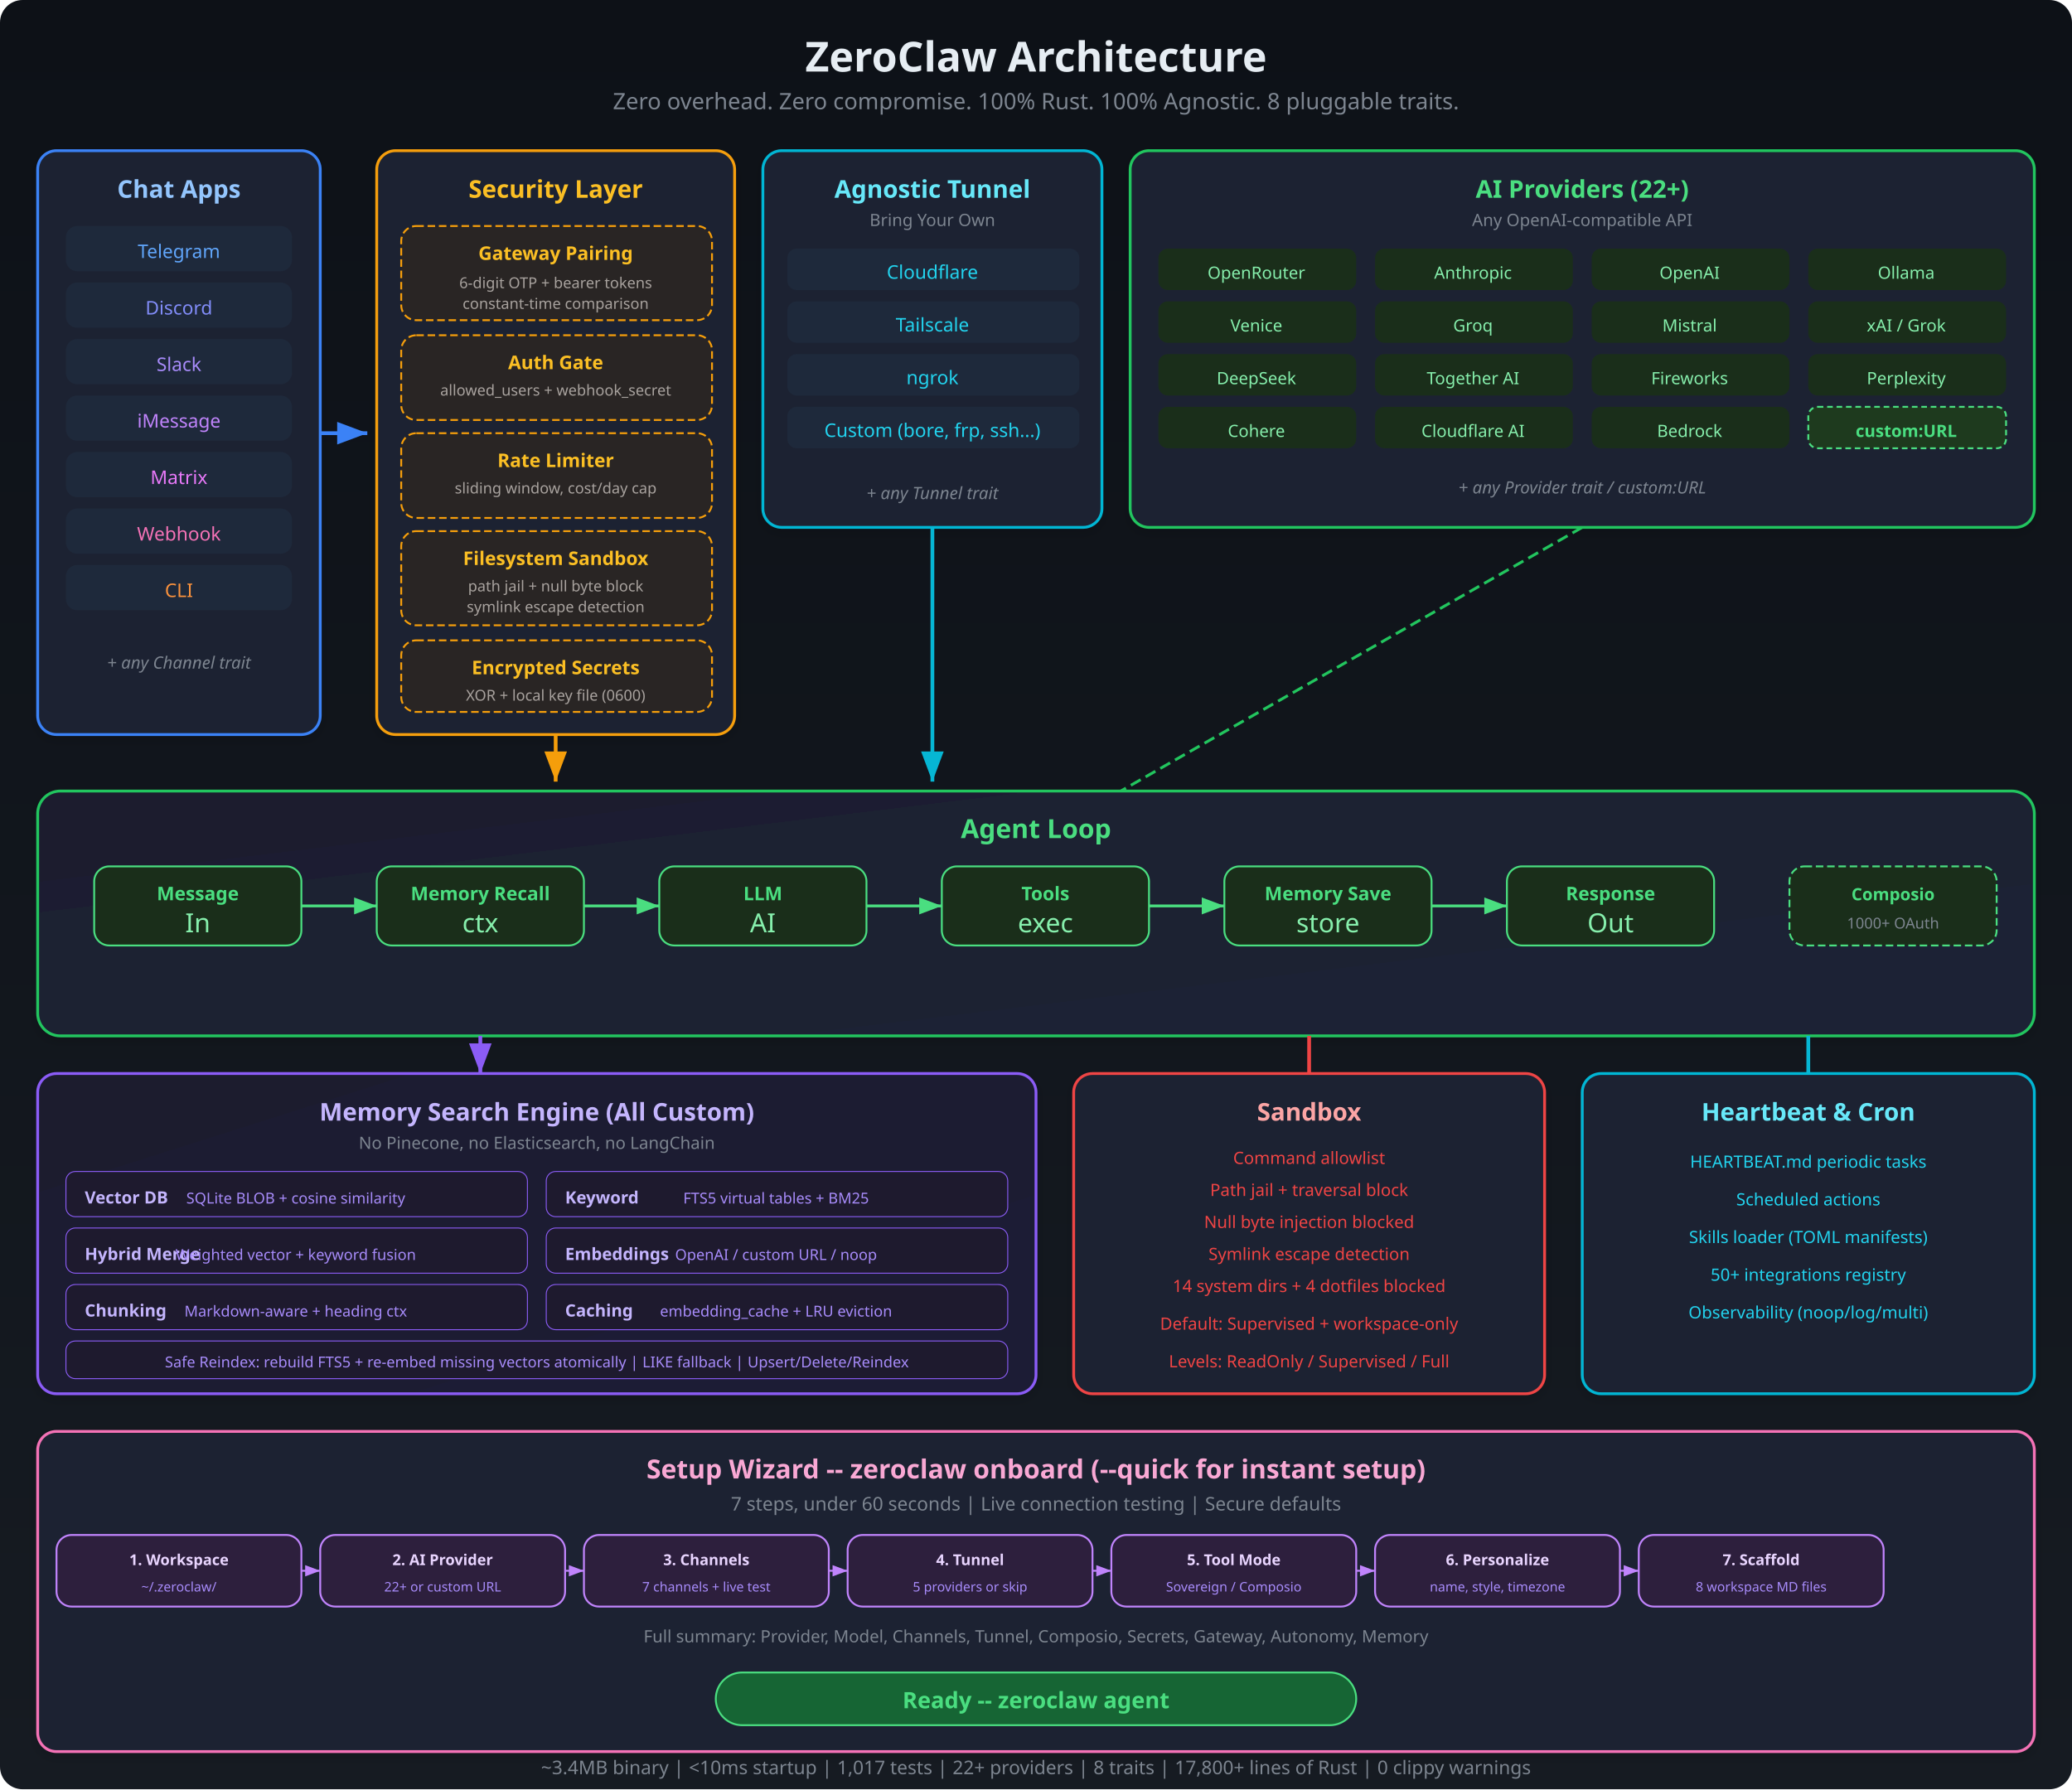
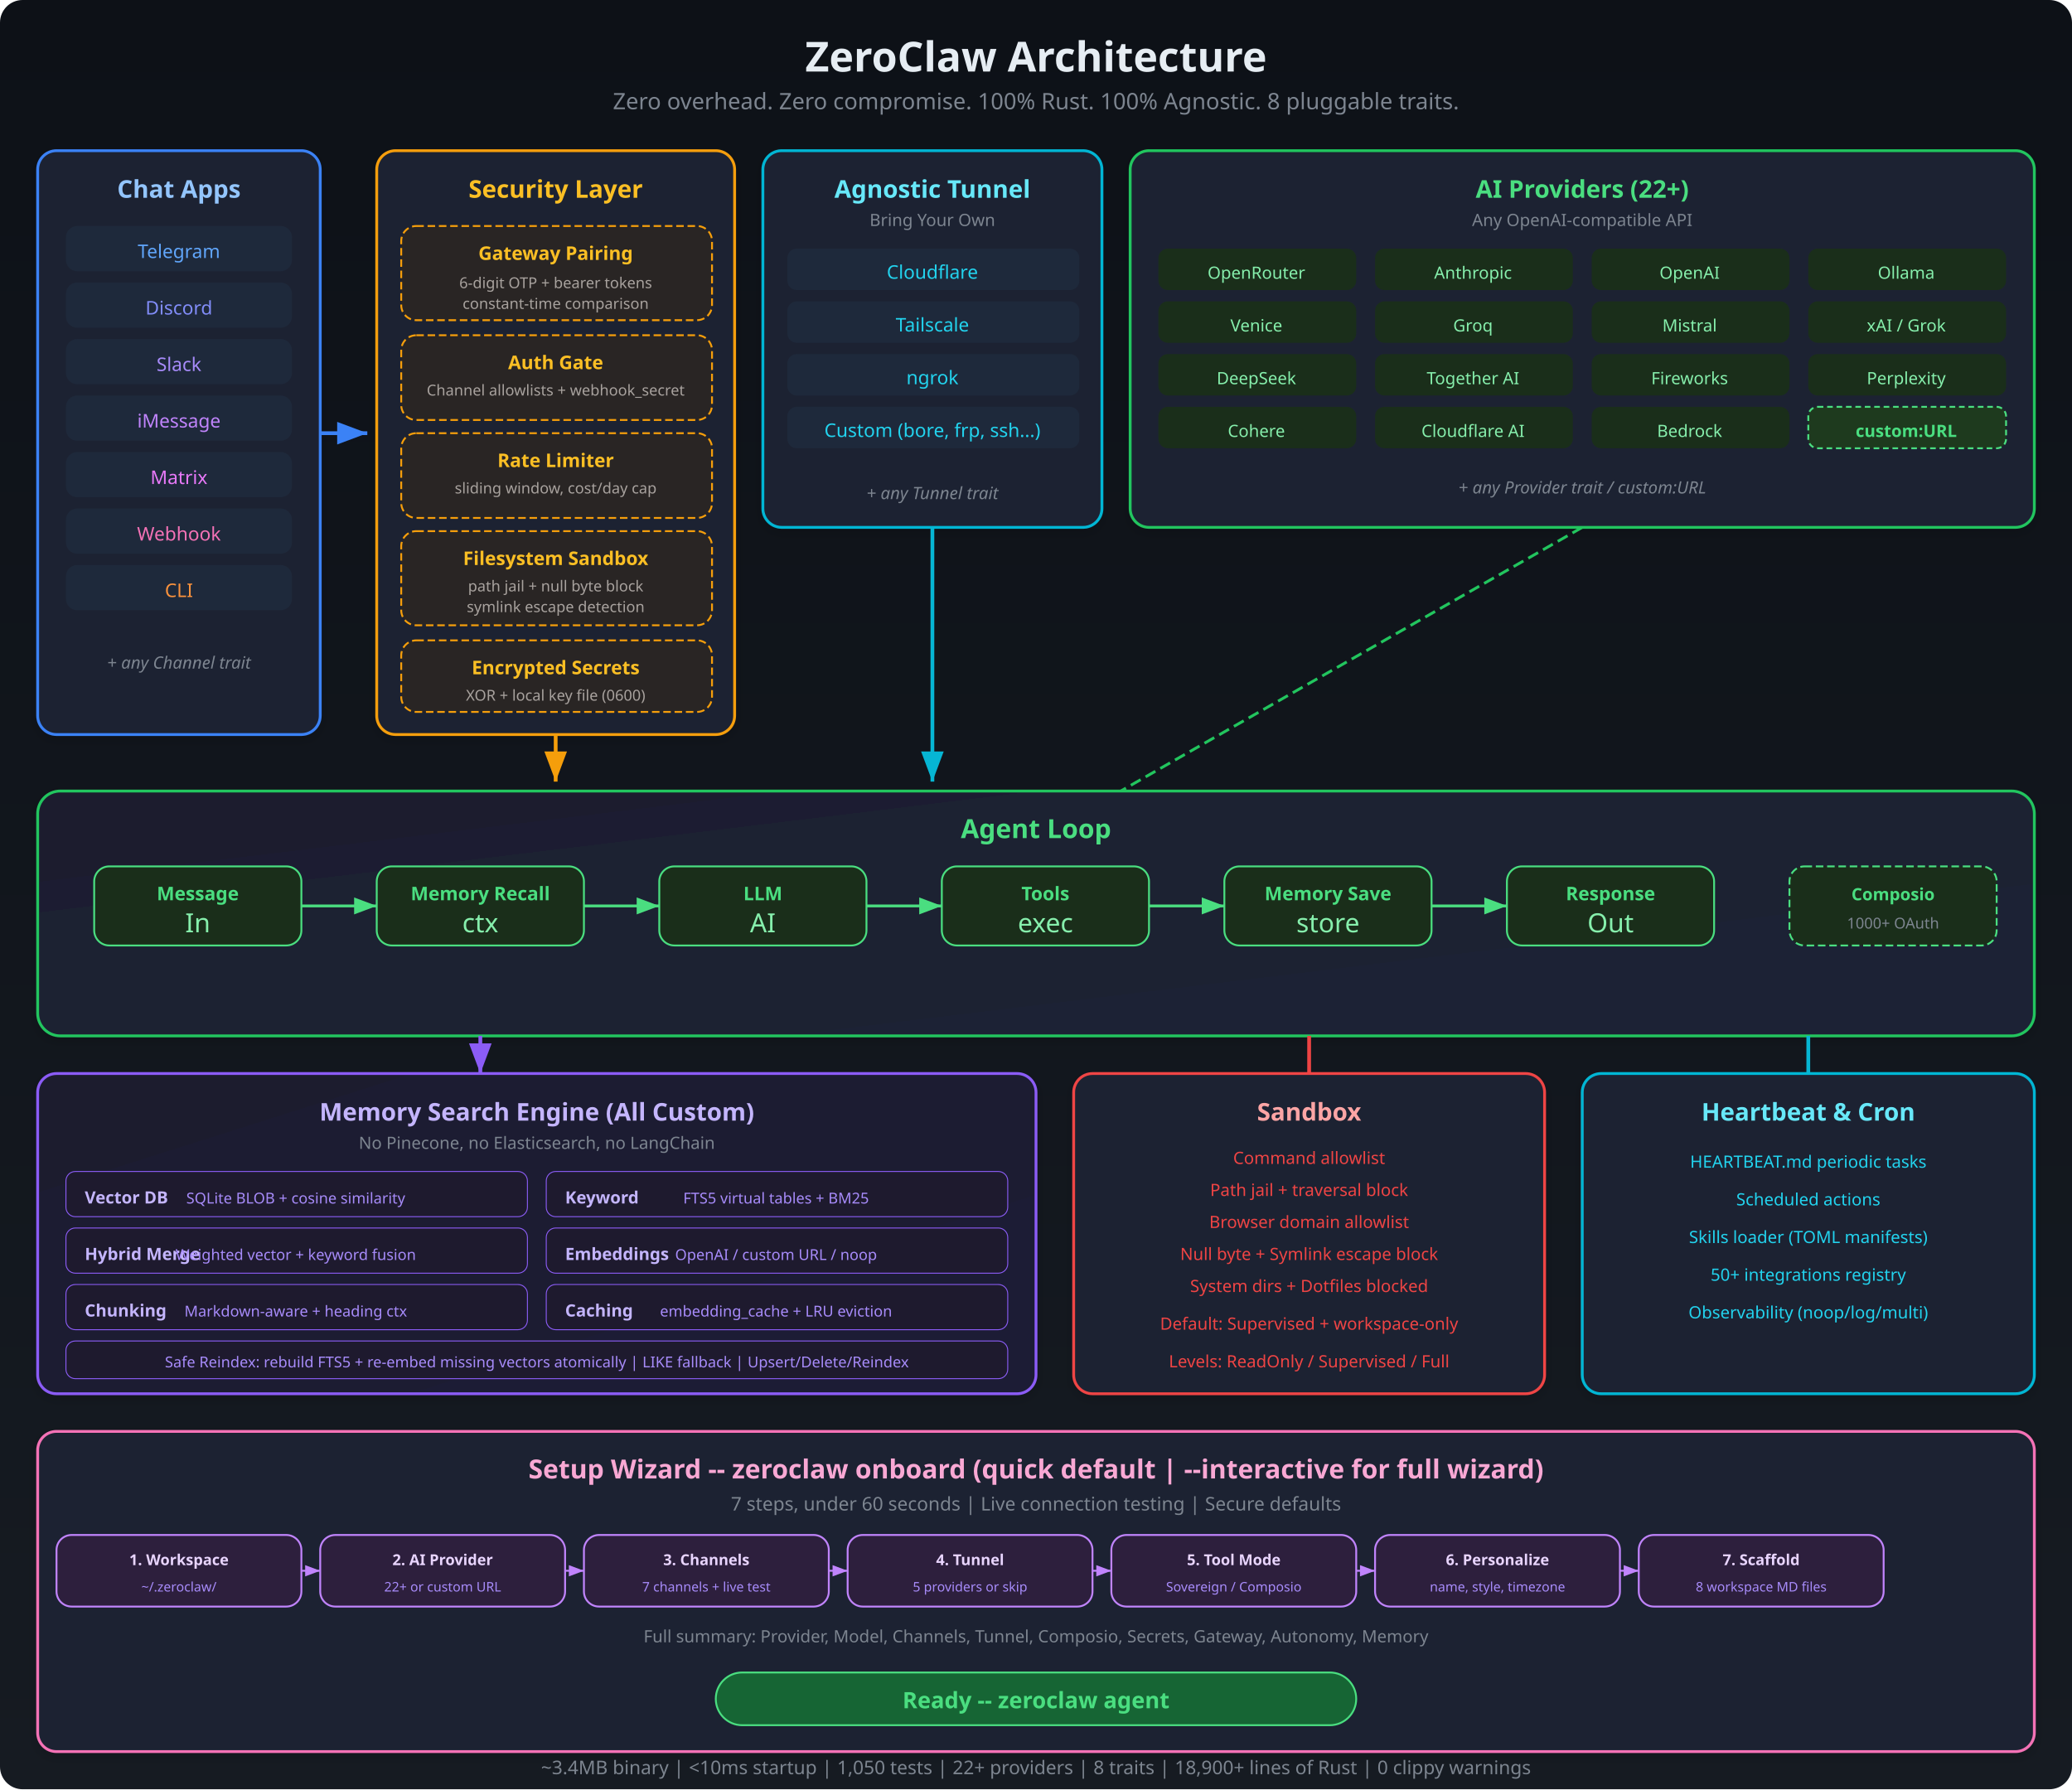
<svg xmlns="http://www.w3.org/2000/svg" viewBox="0 0 1100 950" font-family="'Segoe UI', system-ui, -apple-system, sans-serif">
  <defs>
    <filter id="shadow" x="-4%" y="-4%" width="108%" height="108%">
      <feDropShadow dx="0" dy="2" stdDeviation="3" flood-opacity="0.15" />
    </filter>
    <linearGradient id="bgGrad" x1="0" y1="0" x2="0" y2="1">
      <stop offset="0%" stop-color="#0d1117" />
      <stop offset="100%" stop-color="#161b22" />
    </linearGradient>
    <linearGradient id="agentGrad" x1="0" y1="0" x2="1" y2="1">
      <stop offset="0%" stop-color="#1a1e2e" />
      <stop offset="100%" stop-color="#1e2436" />
    </linearGradient>
    <linearGradient id="memGrad" x1="0" y1="0" x2="1" y2="1">
      <stop offset="0%" stop-color="#1a1a2e" />
      <stop offset="100%" stop-color="#1e1e36" />
    </linearGradient>
    <marker id="arrowBlue" markerWidth="8" markerHeight="6" refX="8" refY="3" orient="auto">
      <path d="M0,0 L8,3 L0,6" fill="#3b82f6" />
    </marker>
    <marker id="arrowAmber" markerWidth="8" markerHeight="6" refX="8" refY="3" orient="auto">
      <path d="M0,0 L8,3 L0,6" fill="#f59e0b" />
    </marker>
    <marker id="arrowGreen" markerWidth="8" markerHeight="6" refX="8" refY="3" orient="auto">
      <path d="M0,0 L8,3 L0,6" fill="#4ade80" />
    </marker>
    <marker id="arrowCyan" markerWidth="8" markerHeight="6" refX="8" refY="3" orient="auto">
      <path d="M0,0 L8,3 L0,6" fill="#06b6d4" />
    </marker>
    <marker id="arrowPurple" markerWidth="8" markerHeight="6" refX="8" refY="3" orient="auto">
      <path d="M0,0 L8,3 L0,6" fill="#c084fc" />
    </marker>
    <marker id="arrowViolet" markerWidth="8" markerHeight="6" refX="8" refY="3" orient="auto">
      <path d="M0,0 L8,3 L0,6" fill="#8b5cf6" />
    </marker>
  </defs>
  <rect width="1100" height="950" rx="12" fill="url(#bgGrad)" />
  <text x="550" y="38" text-anchor="middle" fill="#e6edf3" font-size="22" font-weight="700">ZeroClaw Architecture</text>
  <text x="550" y="58" text-anchor="middle" fill="#7d8590" font-size="12">Zero overhead. Zero compromise. 100% Rust. 100% Agnostic. 8 pluggable traits.</text>
  <rect x="20" y="80" width="150" height="310" rx="10" fill="#1c2333" stroke="#3b82f6" stroke-width="1.5" filter="url(#shadow)" />
  <text x="95" y="105" text-anchor="middle" fill="#93c5fd" font-size="13" font-weight="600">Chat Apps</text>
  <rect x="35" y="120" width="120" height="24" rx="6" fill="#1e293b" />
  <text x="95" y="137" text-anchor="middle" fill="#60a5fa" font-size="10">Telegram</text>
  <rect x="35" y="150" width="120" height="24" rx="6" fill="#1e293b" />
  <text x="95" y="167" text-anchor="middle" fill="#818cf8" font-size="10">Discord</text>
  <rect x="35" y="180" width="120" height="24" rx="6" fill="#1e293b" />
  <text x="95" y="197" text-anchor="middle" fill="#a78bfa" font-size="10">Slack</text>
  <rect x="35" y="210" width="120" height="24" rx="6" fill="#1e293b" />
  <text x="95" y="227" text-anchor="middle" fill="#c084fc" font-size="10">iMessage</text>
  <rect x="35" y="240" width="120" height="24" rx="6" fill="#1e293b" />
  <text x="95" y="257" text-anchor="middle" fill="#e879f9" font-size="10">Matrix</text>
  <rect x="35" y="270" width="120" height="24" rx="6" fill="#1e293b" />
  <text x="95" y="287" text-anchor="middle" fill="#f472b6" font-size="10">Webhook</text>
  <rect x="35" y="300" width="120" height="24" rx="6" fill="#1e293b" />
  <text x="95" y="317" text-anchor="middle" fill="#fb923c" font-size="10">CLI</text>
  <text x="95" y="355" text-anchor="middle" fill="#7d8590" font-size="9" font-style="italic">+ any Channel trait</text>
  <line x1="170" y1="230" x2="195" y2="230" stroke="#3b82f6" stroke-width="2" marker-end="url(#arrowBlue)" />
  <rect x="200" y="80" width="190" height="310" rx="10" fill="#1c2333" stroke="#f59e0b" stroke-width="1.5" filter="url(#shadow)" />
  <text x="295" y="105" text-anchor="middle" fill="#fbbf24" font-size="13" font-weight="600">Security Layer</text>
  <rect x="213" y="120" width="165" height="50" rx="8" fill="#292524" stroke="#f59e0b" stroke-width="1" stroke-dasharray="4,2" />
  <text x="295" y="138" text-anchor="middle" fill="#fbbf24" font-size="10" font-weight="600">Gateway Pairing</text>
  <text x="295" y="153" text-anchor="middle" fill="#a8a29e" font-size="8">6-digit OTP + bearer tokens</text>
  <text x="295" y="164" text-anchor="middle" fill="#a8a29e" font-size="8">constant-time comparison</text>
  <rect x="213" y="178" width="165" height="45" rx="8" fill="#292524" stroke="#f59e0b" stroke-width="1" stroke-dasharray="4,2" />
  <text x="295" y="196" text-anchor="middle" fill="#fbbf24" font-size="10" font-weight="600">Auth Gate</text>
-   <text x="295" y="210" text-anchor="middle" fill="#a8a29e" font-size="8">allowed_users + webhook_secret</text>
+   <text x="295" y="210" text-anchor="middle" fill="#a8a29e" font-size="8">Channel allowlists + webhook_secret</text>
  <rect x="213" y="230" width="165" height="45" rx="8" fill="#292524" stroke="#f59e0b" stroke-width="1" stroke-dasharray="4,2" />
  <text x="295" y="248" text-anchor="middle" fill="#fbbf24" font-size="10" font-weight="600">Rate Limiter</text>
  <text x="295" y="262" text-anchor="middle" fill="#a8a29e" font-size="8">sliding window, cost/day cap</text>
  <rect x="213" y="282" width="165" height="50" rx="8" fill="#292524" stroke="#f59e0b" stroke-width="1" stroke-dasharray="4,2" />
  <text x="295" y="300" text-anchor="middle" fill="#fbbf24" font-size="10" font-weight="600">Filesystem Sandbox</text>
  <text x="295" y="314" text-anchor="middle" fill="#a8a29e" font-size="8">path jail + null byte block</text>
  <text x="295" y="325" text-anchor="middle" fill="#a8a29e" font-size="8">symlink escape detection</text>
  <rect x="213" y="340" width="165" height="38" rx="8" fill="#292524" stroke="#f59e0b" stroke-width="1" stroke-dasharray="4,2" />
  <text x="295" y="358" text-anchor="middle" fill="#fbbf24" font-size="10" font-weight="600">Encrypted Secrets</text>
  <text x="295" y="372" text-anchor="middle" fill="#a8a29e" font-size="8">XOR + local key file (0600)</text>
  <line x1="295" y1="390" x2="295" y2="415" stroke="#f59e0b" stroke-width="2" marker-end="url(#arrowAmber)" />
  <rect x="405" y="80" width="180" height="200" rx="10" fill="#1c2333" stroke="#06b6d4" stroke-width="1.5" filter="url(#shadow)" />
  <text x="495" y="105" text-anchor="middle" fill="#67e8f9" font-size="13" font-weight="600">Agnostic Tunnel</text>
  <text x="495" y="120" text-anchor="middle" fill="#7d8590" font-size="9">Bring Your Own</text>
  <rect x="418" y="132" width="155" height="22" rx="5" fill="#1e293b" />
  <text x="495" y="148" text-anchor="middle" fill="#22d3ee" font-size="10">Cloudflare</text>
  <rect x="418" y="160" width="155" height="22" rx="5" fill="#1e293b" />
  <text x="495" y="176" text-anchor="middle" fill="#22d3ee" font-size="10">Tailscale</text>
  <rect x="418" y="188" width="155" height="22" rx="5" fill="#1e293b" />
  <text x="495" y="204" text-anchor="middle" fill="#22d3ee" font-size="10">ngrok</text>
  <rect x="418" y="216" width="155" height="22" rx="5" fill="#1e293b" />
  <text x="495" y="232" text-anchor="middle" fill="#22d3ee" font-size="10">Custom (bore, frp, ssh...)</text>
  <text x="495" y="265" text-anchor="middle" fill="#7d8590" font-size="9" font-style="italic">+ any Tunnel trait</text>
  <line x1="495" y1="280" x2="495" y2="415" stroke="#06b6d4" stroke-width="2" marker-end="url(#arrowCyan)" />
  <rect x="600" y="80" width="480" height="200" rx="10" fill="#1c2333" stroke="#22c55e" stroke-width="1.5" filter="url(#shadow)" />
  <text x="840" y="105" text-anchor="middle" fill="#4ade80" font-size="13" font-weight="600">AI Providers (22+)</text>
  <text x="840" y="120" text-anchor="middle" fill="#7d8590" font-size="9">Any OpenAI-compatible API</text>
  <rect x="615" y="132" width="105" height="22" rx="5" fill="#1a2e1a" />
  <text x="667" y="148" text-anchor="middle" fill="#86efac" font-size="9">OpenRouter</text>
  <rect x="730" y="132" width="105" height="22" rx="5" fill="#1a2e1a" />
  <text x="782" y="148" text-anchor="middle" fill="#86efac" font-size="9">Anthropic</text>
  <rect x="845" y="132" width="105" height="22" rx="5" fill="#1a2e1a" />
  <text x="897" y="148" text-anchor="middle" fill="#86efac" font-size="9">OpenAI</text>
  <rect x="960" y="132" width="105" height="22" rx="5" fill="#1a2e1a" />
  <text x="1012" y="148" text-anchor="middle" fill="#86efac" font-size="9">Ollama</text>
  <rect x="615" y="160" width="105" height="22" rx="5" fill="#1a2e1a" />
  <text x="667" y="176" text-anchor="middle" fill="#86efac" font-size="9">Venice</text>
  <rect x="730" y="160" width="105" height="22" rx="5" fill="#1a2e1a" />
  <text x="782" y="176" text-anchor="middle" fill="#86efac" font-size="9">Groq</text>
  <rect x="845" y="160" width="105" height="22" rx="5" fill="#1a2e1a" />
  <text x="897" y="176" text-anchor="middle" fill="#86efac" font-size="9">Mistral</text>
  <rect x="960" y="160" width="105" height="22" rx="5" fill="#1a2e1a" />
  <text x="1012" y="176" text-anchor="middle" fill="#86efac" font-size="9">xAI / Grok</text>
  <rect x="615" y="188" width="105" height="22" rx="5" fill="#1a2e1a" />
  <text x="667" y="204" text-anchor="middle" fill="#86efac" font-size="9">DeepSeek</text>
  <rect x="730" y="188" width="105" height="22" rx="5" fill="#1a2e1a" />
  <text x="782" y="204" text-anchor="middle" fill="#86efac" font-size="9">Together AI</text>
  <rect x="845" y="188" width="105" height="22" rx="5" fill="#1a2e1a" />
  <text x="897" y="204" text-anchor="middle" fill="#86efac" font-size="9">Fireworks</text>
  <rect x="960" y="188" width="105" height="22" rx="5" fill="#1a2e1a" />
  <text x="1012" y="204" text-anchor="middle" fill="#86efac" font-size="9">Perplexity</text>
  <rect x="615" y="216" width="105" height="22" rx="5" fill="#1a2e1a" />
  <text x="667" y="232" text-anchor="middle" fill="#86efac" font-size="9">Cohere</text>
  <rect x="730" y="216" width="105" height="22" rx="5" fill="#1a2e1a" />
  <text x="782" y="232" text-anchor="middle" fill="#86efac" font-size="9">Cloudflare AI</text>
  <rect x="845" y="216" width="105" height="22" rx="5" fill="#1a2e1a" />
  <text x="897" y="232" text-anchor="middle" fill="#86efac" font-size="9">Bedrock</text>
  <rect x="960" y="216" width="105" height="22" rx="5" fill="#1e3a1e" stroke="#4ade80" stroke-width="1" stroke-dasharray="3,2" />
  <text x="1012" y="232" text-anchor="middle" fill="#4ade80" font-size="9" font-weight="600">custom:URL</text>
  <text x="840" y="262" text-anchor="middle" fill="#7d8590" font-size="9" font-style="italic">+ any Provider trait / custom:URL</text>
  <line x1="840" y1="280" x2="560" y2="440" stroke="#22c55e" stroke-width="1.5" stroke-dasharray="6,3" marker-end="url(#arrowGreen)" />
  <rect x="20" y="420" width="1060" height="130" rx="12" fill="url(#agentGrad)" stroke="#22c55e" stroke-width="1.5" filter="url(#shadow)" />
  <text x="550" y="445" text-anchor="middle" fill="#4ade80" font-size="14" font-weight="700">Agent Loop</text>
  <rect x="50" y="460" width="110" height="42" rx="8" fill="#1a2e1a" stroke="#4ade80" stroke-width="1" />
  <text x="105" y="478" text-anchor="middle" fill="#4ade80" font-size="10" font-weight="600">Message</text>
  <text x="105" y="495" text-anchor="middle" fill="#86efac" font-size="14">In</text>
  <rect x="200" y="460" width="110" height="42" rx="8" fill="#1a2e1a" stroke="#4ade80" stroke-width="1" />
  <text x="255" y="478" text-anchor="middle" fill="#4ade80" font-size="10" font-weight="600">Memory Recall</text>
  <text x="255" y="495" text-anchor="middle" fill="#86efac" font-size="14">ctx</text>
  <rect x="350" y="460" width="110" height="42" rx="8" fill="#1a2e1a" stroke="#4ade80" stroke-width="1" />
  <text x="405" y="478" text-anchor="middle" fill="#4ade80" font-size="10" font-weight="600">LLM</text>
  <text x="405" y="495" text-anchor="middle" fill="#86efac" font-size="14">AI</text>
  <rect x="500" y="460" width="110" height="42" rx="8" fill="#1a2e1a" stroke="#4ade80" stroke-width="1" />
  <text x="555" y="478" text-anchor="middle" fill="#4ade80" font-size="10" font-weight="600">Tools</text>
  <text x="555" y="495" text-anchor="middle" fill="#86efac" font-size="14">exec</text>
  <rect x="650" y="460" width="110" height="42" rx="8" fill="#1a2e1a" stroke="#4ade80" stroke-width="1" />
  <text x="705" y="478" text-anchor="middle" fill="#4ade80" font-size="10" font-weight="600">Memory Save</text>
  <text x="705" y="495" text-anchor="middle" fill="#86efac" font-size="14">store</text>
  <rect x="800" y="460" width="110" height="42" rx="8" fill="#1a2e1a" stroke="#4ade80" stroke-width="1" />
  <text x="855" y="478" text-anchor="middle" fill="#4ade80" font-size="10" font-weight="600">Response</text>
  <text x="855" y="495" text-anchor="middle" fill="#86efac" font-size="14">Out</text>
  <rect x="950" y="460" width="110" height="42" rx="8" fill="#1a2e1a" stroke="#4ade80" stroke-width="1" stroke-dasharray="4,2" />
  <text x="1005" y="478" text-anchor="middle" fill="#4ade80" font-size="9" font-weight="600">Composio</text>
  <text x="1005" y="493" text-anchor="middle" fill="#7d8590" font-size="8">1000+ OAuth</text>
  <line x1="160" y1="481" x2="200" y2="481" stroke="#4ade80" stroke-width="1.5" marker-end="url(#arrowGreen)" />
  <line x1="310" y1="481" x2="350" y2="481" stroke="#4ade80" stroke-width="1.5" marker-end="url(#arrowGreen)" />
  <line x1="460" y1="481" x2="500" y2="481" stroke="#4ade80" stroke-width="1.5" marker-end="url(#arrowGreen)" />
  <line x1="610" y1="481" x2="650" y2="481" stroke="#4ade80" stroke-width="1.5" marker-end="url(#arrowGreen)" />
  <line x1="760" y1="481" x2="800" y2="481" stroke="#4ade80" stroke-width="1.5" marker-end="url(#arrowGreen)" />
  <rect x="20" y="570" width="530" height="170" rx="10" fill="url(#memGrad)" stroke="#8b5cf6" stroke-width="1.5" filter="url(#shadow)" />
  <text x="285" y="595" text-anchor="middle" fill="#c4b5fd" font-size="13" font-weight="700">Memory Search Engine (All Custom)</text>
  <text x="285" y="610" text-anchor="middle" fill="#7d8590" font-size="9">No Pinecone, no Elasticsearch, no LangChain</text>
  <rect x="35" y="622" width="245" height="24" rx="5" fill="#1e1a2e" stroke="#8b5cf6" stroke-width="0.5" />
  <text x="45" y="639" fill="#c4b5fd" font-size="9" font-weight="600">Vector DB</text>
  <text x="157" y="639" text-anchor="middle" fill="#a78bfa" font-size="8">SQLite BLOB + cosine similarity</text>
  <rect x="290" y="622" width="245" height="24" rx="5" fill="#1e1a2e" stroke="#8b5cf6" stroke-width="0.5" />
  <text x="300" y="639" fill="#c4b5fd" font-size="9" font-weight="600">Keyword</text>
  <text x="412" y="639" text-anchor="middle" fill="#a78bfa" font-size="8">FTS5 virtual tables + BM25</text>
  <rect x="35" y="652" width="245" height="24" rx="5" fill="#1e1a2e" stroke="#8b5cf6" stroke-width="0.5" />
  <text x="45" y="669" fill="#c4b5fd" font-size="9" font-weight="600">Hybrid Merge</text>
  <text x="157" y="669" text-anchor="middle" fill="#a78bfa" font-size="8">Weighted vector + keyword fusion</text>
  <rect x="290" y="652" width="245" height="24" rx="5" fill="#1e1a2e" stroke="#8b5cf6" stroke-width="0.5" />
  <text x="300" y="669" fill="#c4b5fd" font-size="9" font-weight="600">Embeddings</text>
  <text x="412" y="669" text-anchor="middle" fill="#a78bfa" font-size="8">OpenAI / custom URL / noop</text>
  <rect x="35" y="682" width="245" height="24" rx="5" fill="#1e1a2e" stroke="#8b5cf6" stroke-width="0.5" />
  <text x="45" y="699" fill="#c4b5fd" font-size="9" font-weight="600">Chunking</text>
  <text x="157" y="699" text-anchor="middle" fill="#a78bfa" font-size="8">Markdown-aware + heading ctx</text>
  <rect x="290" y="682" width="245" height="24" rx="5" fill="#1e1a2e" stroke="#8b5cf6" stroke-width="0.5" />
  <text x="300" y="699" fill="#c4b5fd" font-size="9" font-weight="600">Caching</text>
  <text x="412" y="699" text-anchor="middle" fill="#a78bfa" font-size="8">embedding_cache + LRU eviction</text>
  <rect x="35" y="712" width="500" height="20" rx="5" fill="#1e1a2e" stroke="#8b5cf6" stroke-width="0.5" />
  <text x="285" y="726" text-anchor="middle" fill="#a78bfa" font-size="8">Safe Reindex: rebuild FTS5 + re-embed missing vectors atomically | LIKE fallback | Upsert/Delete/Reindex</text>
  <line x1="255" y1="550" x2="255" y2="570" stroke="#8b5cf6" stroke-width="2" marker-end="url(#arrowViolet)" />
  <rect x="570" y="570" width="250" height="170" rx="10" fill="#1c2333" stroke="#ef4444" stroke-width="1.5" filter="url(#shadow)" />
  <text x="695" y="595" text-anchor="middle" fill="#fca5a5" font-size="13" font-weight="600">Sandbox</text>
  <text x="695" y="618" text-anchor="middle" fill="#ef4444" font-size="9">Command allowlist</text>
  <text x="695" y="635" text-anchor="middle" fill="#ef4444" font-size="9">Path jail + traversal block</text>
-   <text x="695" y="652" text-anchor="middle" fill="#ef4444" font-size="9">Null byte injection blocked</text>
-   <text x="695" y="669" text-anchor="middle" fill="#ef4444" font-size="9">Symlink escape detection</text>
-   <text x="695" y="686" text-anchor="middle" fill="#ef4444" font-size="9">14 system dirs + 4 dotfiles blocked</text>
+   <text x="695" y="652" text-anchor="middle" fill="#ef4444" font-size="9">Browser domain allowlist</text>
+   <text x="695" y="669" text-anchor="middle" fill="#ef4444" font-size="9">Null byte + Symlink escape block</text>
+   <text x="695" y="686" text-anchor="middle" fill="#ef4444" font-size="9">System dirs + Dotfiles blocked</text>
  <text x="695" y="706" text-anchor="middle" fill="#ef4444" font-size="9">Default: Supervised + workspace-only</text>
  <text x="695" y="726" text-anchor="middle" fill="#ef4444" font-size="9">Levels: ReadOnly / Supervised / Full</text>
  <line x1="695" y1="550" x2="695" y2="570" stroke="#ef4444" stroke-width="2" />
  <rect x="840" y="570" width="240" height="170" rx="10" fill="#1c2333" stroke="#06b6d4" stroke-width="1.5" filter="url(#shadow)" />
  <text x="960" y="595" text-anchor="middle" fill="#67e8f9" font-size="13" font-weight="600">Heartbeat &amp; Cron</text>
  <text x="960" y="620" text-anchor="middle" fill="#22d3ee" font-size="9">HEARTBEAT.md periodic tasks</text>
  <text x="960" y="640" text-anchor="middle" fill="#22d3ee" font-size="9">Scheduled actions</text>
  <text x="960" y="660" text-anchor="middle" fill="#22d3ee" font-size="9">Skills loader (TOML manifests)</text>
  <text x="960" y="680" text-anchor="middle" fill="#22d3ee" font-size="9">50+ integrations registry</text>
  <text x="960" y="700" text-anchor="middle" fill="#22d3ee" font-size="9">Observability (noop/log/multi)</text>
  <line x1="960" y1="550" x2="960" y2="570" stroke="#06b6d4" stroke-width="2" />
  <rect x="20" y="760" width="1060" height="170" rx="10" fill="#1c2333" stroke="#f472b6" stroke-width="1.5" filter="url(#shadow)" />
-   <text x="550" y="785" text-anchor="middle" fill="#f9a8d4" font-size="14" font-weight="700">Setup Wizard  --  zeroclaw onboard (--quick for instant setup)</text>
+   <text x="550" y="785" text-anchor="middle" fill="#f9a8d4" font-size="14" font-weight="700">Setup Wizard  --  zeroclaw onboard (quick default | --interactive for full wizard)</text>
  <text x="550" y="802" text-anchor="middle" fill="#7d8590" font-size="10">7 steps, under 60 seconds | Live connection testing | Secure defaults</text>
  <rect x="30" y="815" width="130" height="38" rx="8" fill="#2d1f3d" stroke="#c084fc" stroke-width="1" />
  <text x="95" y="831" text-anchor="middle" fill="#e9d5ff" font-size="8" font-weight="600">1. Workspace</text>
  <text x="95" y="845" text-anchor="middle" fill="#a78bfa" font-size="7">~/.zeroclaw/</text>
  <rect x="170" y="815" width="130" height="38" rx="8" fill="#2d1f3d" stroke="#c084fc" stroke-width="1" />
  <text x="235" y="831" text-anchor="middle" fill="#e9d5ff" font-size="8" font-weight="600">2. AI Provider</text>
  <text x="235" y="845" text-anchor="middle" fill="#a78bfa" font-size="7">22+ or custom URL</text>
  <rect x="310" y="815" width="130" height="38" rx="8" fill="#2d1f3d" stroke="#c084fc" stroke-width="1" />
  <text x="375" y="831" text-anchor="middle" fill="#e9d5ff" font-size="8" font-weight="600">3. Channels</text>
  <text x="375" y="845" text-anchor="middle" fill="#a78bfa" font-size="7">7 channels + live test</text>
  <rect x="450" y="815" width="130" height="38" rx="8" fill="#2d1f3d" stroke="#c084fc" stroke-width="1" />
  <text x="515" y="831" text-anchor="middle" fill="#e9d5ff" font-size="8" font-weight="600">4. Tunnel</text>
  <text x="515" y="845" text-anchor="middle" fill="#a78bfa" font-size="7">5 providers or skip</text>
  <rect x="590" y="815" width="130" height="38" rx="8" fill="#2d1f3d" stroke="#c084fc" stroke-width="1" />
  <text x="655" y="831" text-anchor="middle" fill="#e9d5ff" font-size="8" font-weight="600">5. Tool Mode</text>
  <text x="655" y="845" text-anchor="middle" fill="#a78bfa" font-size="7">Sovereign / Composio</text>
  <rect x="730" y="815" width="130" height="38" rx="8" fill="#2d1f3d" stroke="#c084fc" stroke-width="1" />
  <text x="795" y="831" text-anchor="middle" fill="#e9d5ff" font-size="8" font-weight="600">6. Personalize</text>
  <text x="795" y="845" text-anchor="middle" fill="#a78bfa" font-size="7">name, style, timezone</text>
  <rect x="870" y="815" width="130" height="38" rx="8" fill="#2d1f3d" stroke="#c084fc" stroke-width="1" />
  <text x="935" y="831" text-anchor="middle" fill="#e9d5ff" font-size="8" font-weight="600">7. Scaffold</text>
  <text x="935" y="845" text-anchor="middle" fill="#a78bfa" font-size="7">8 workspace MD files</text>
  <line x1="160" y1="834" x2="170" y2="834" stroke="#c084fc" stroke-width="1" marker-end="url(#arrowPurple)" />
  <line x1="300" y1="834" x2="310" y2="834" stroke="#c084fc" stroke-width="1" marker-end="url(#arrowPurple)" />
  <line x1="440" y1="834" x2="450" y2="834" stroke="#c084fc" stroke-width="1" marker-end="url(#arrowPurple)" />
  <line x1="580" y1="834" x2="590" y2="834" stroke="#c084fc" stroke-width="1" marker-end="url(#arrowPurple)" />
  <line x1="720" y1="834" x2="730" y2="834" stroke="#c084fc" stroke-width="1" marker-end="url(#arrowPurple)" />
  <line x1="860" y1="834" x2="870" y2="834" stroke="#c084fc" stroke-width="1" marker-end="url(#arrowPurple)" />
  <text x="550" y="872" text-anchor="middle" fill="#7d8590" font-size="9">Full summary: Provider, Model, Channels, Tunnel, Composio, Secrets, Gateway, Autonomy, Memory</text>
  <rect x="380" y="888" width="340" height="28" rx="14" fill="#166534" stroke="#4ade80" stroke-width="1" />
  <text x="550" y="907" text-anchor="middle" fill="#4ade80" font-size="12" font-weight="600">Ready -- zeroclaw agent</text>
-   <text x="550" y="942" text-anchor="middle" fill="#7d8590" font-size="10">~3.4MB binary  |  &lt;10ms startup  |  1,017 tests  |  22+ providers  |  8 traits  |  17,800+ lines of Rust  |  0 clippy warnings</text>
+   <text x="550" y="942" text-anchor="middle" fill="#7d8590" font-size="10">~3.4MB binary  |  &lt;10ms startup  |  1,050 tests  |  22+ providers  |  8 traits  |  18,900+ lines of Rust  |  0 clippy warnings</text>
</svg>
